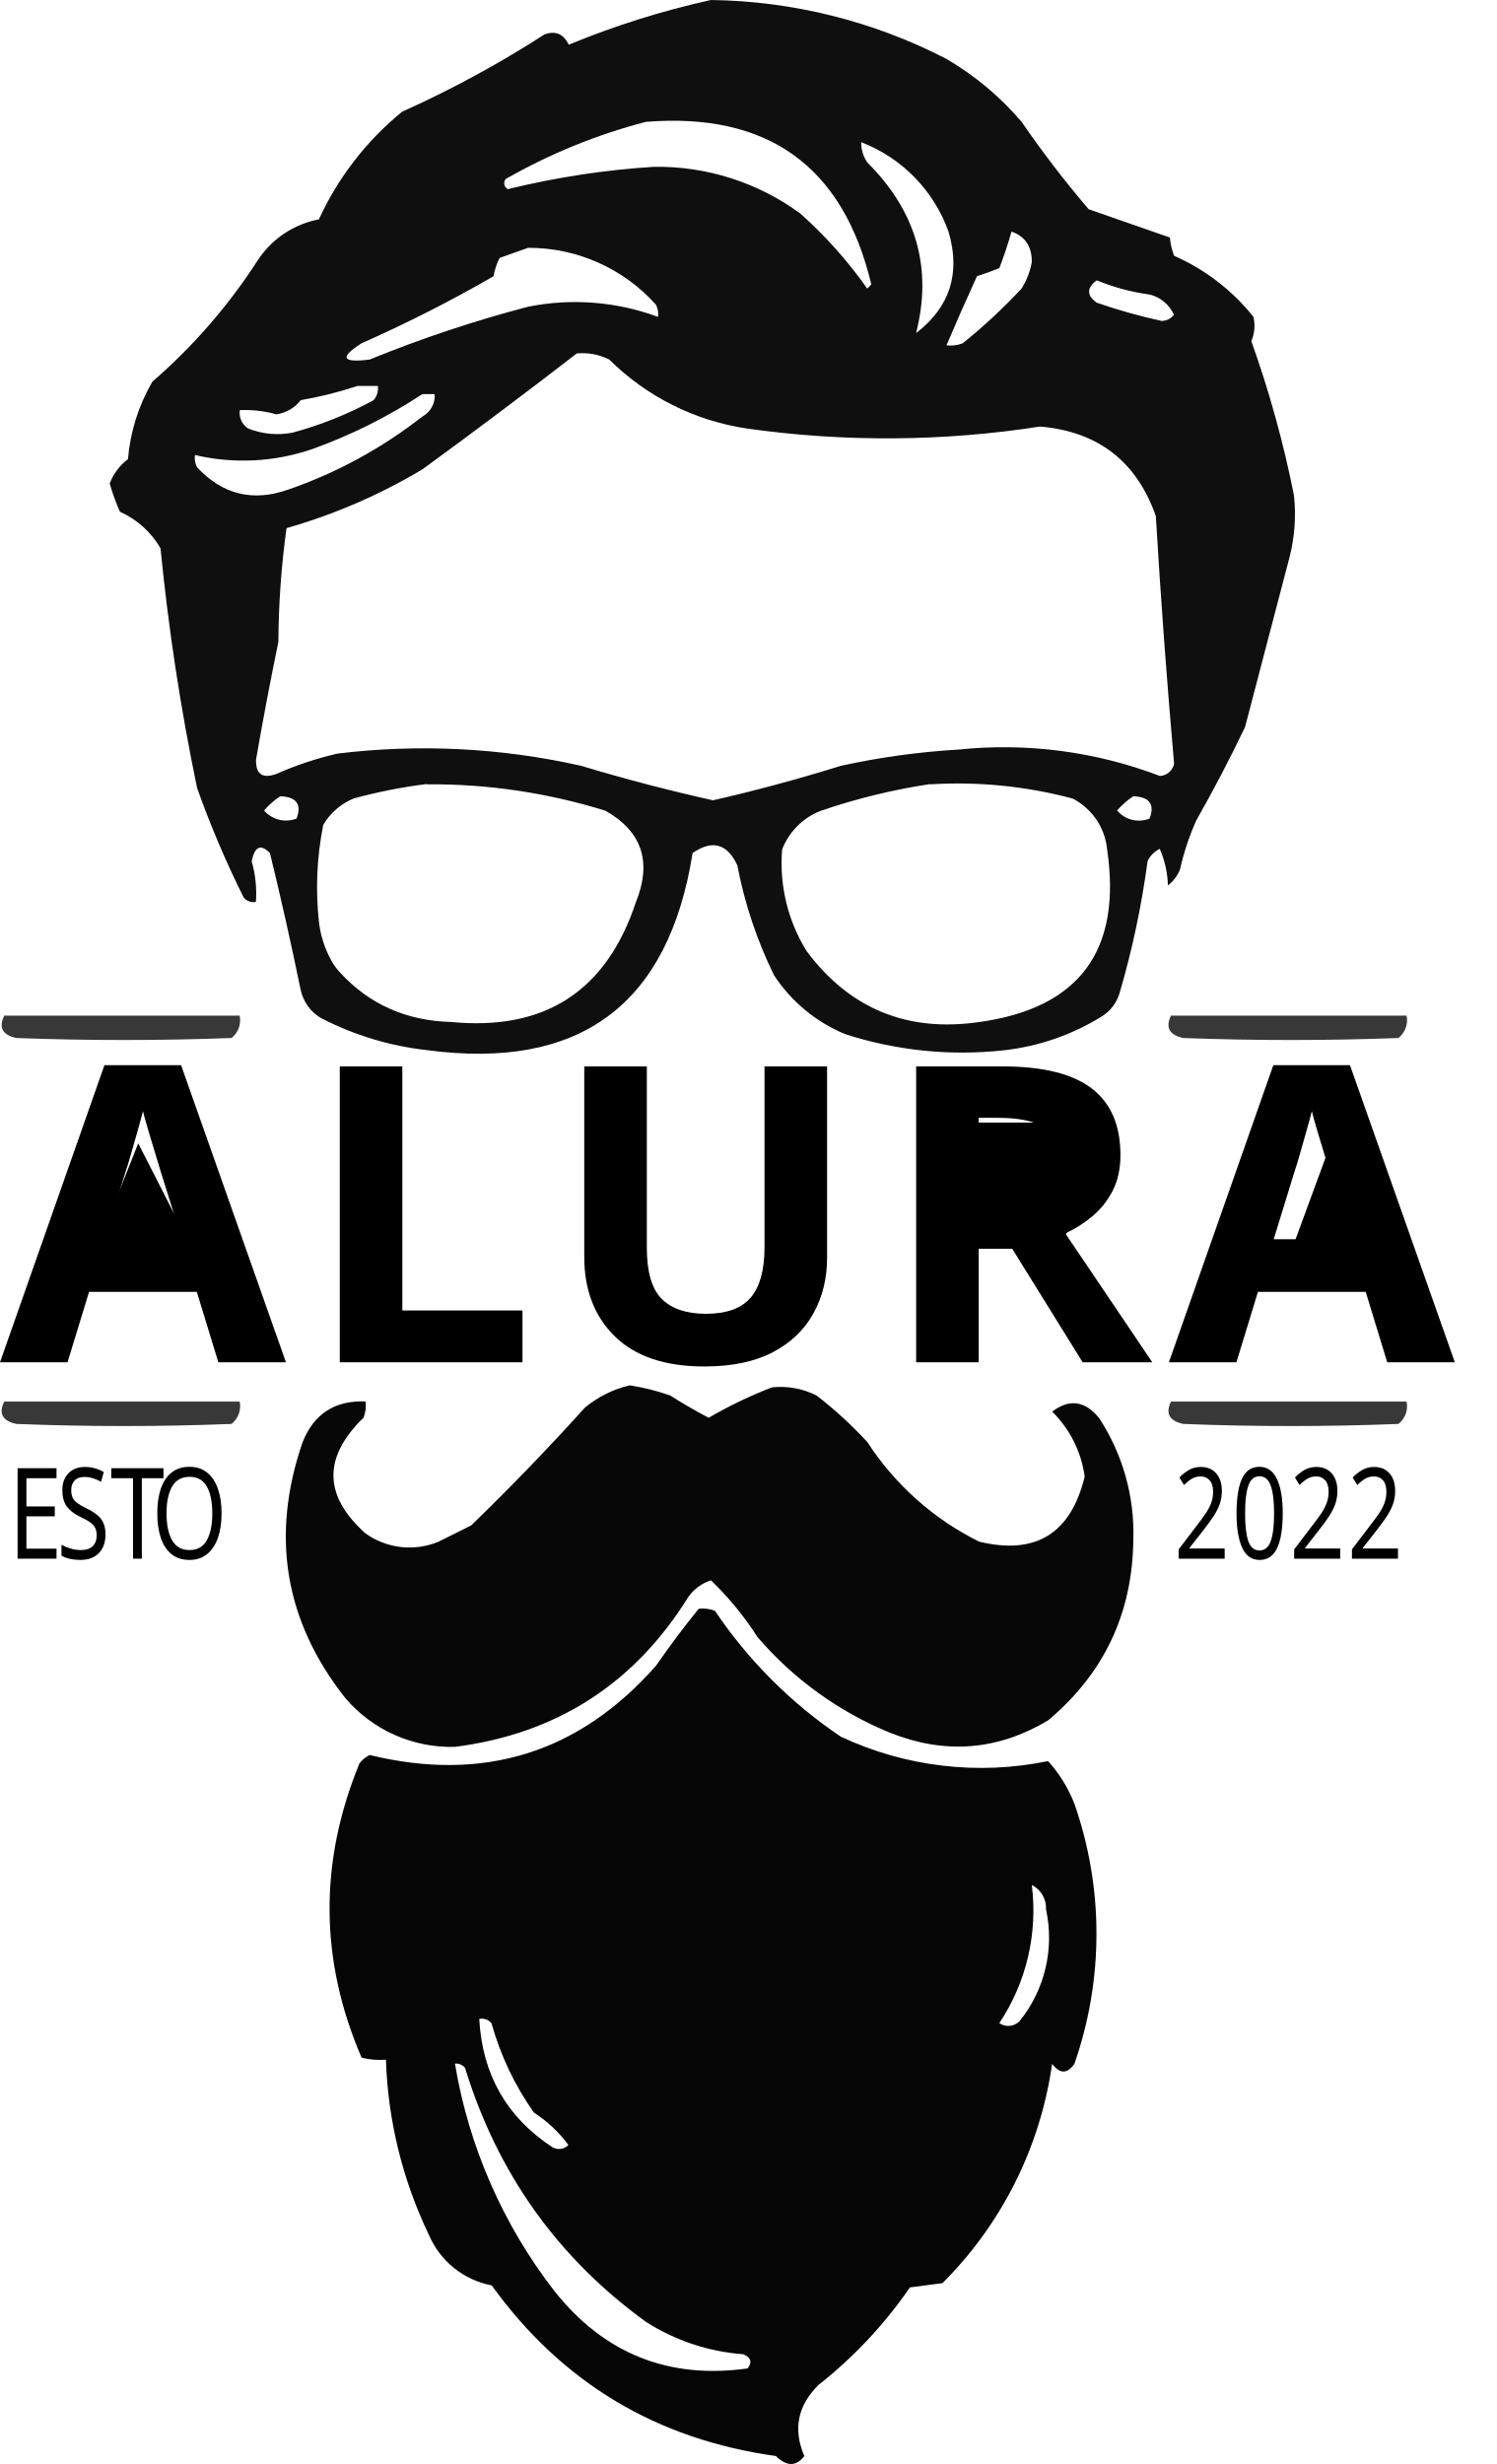
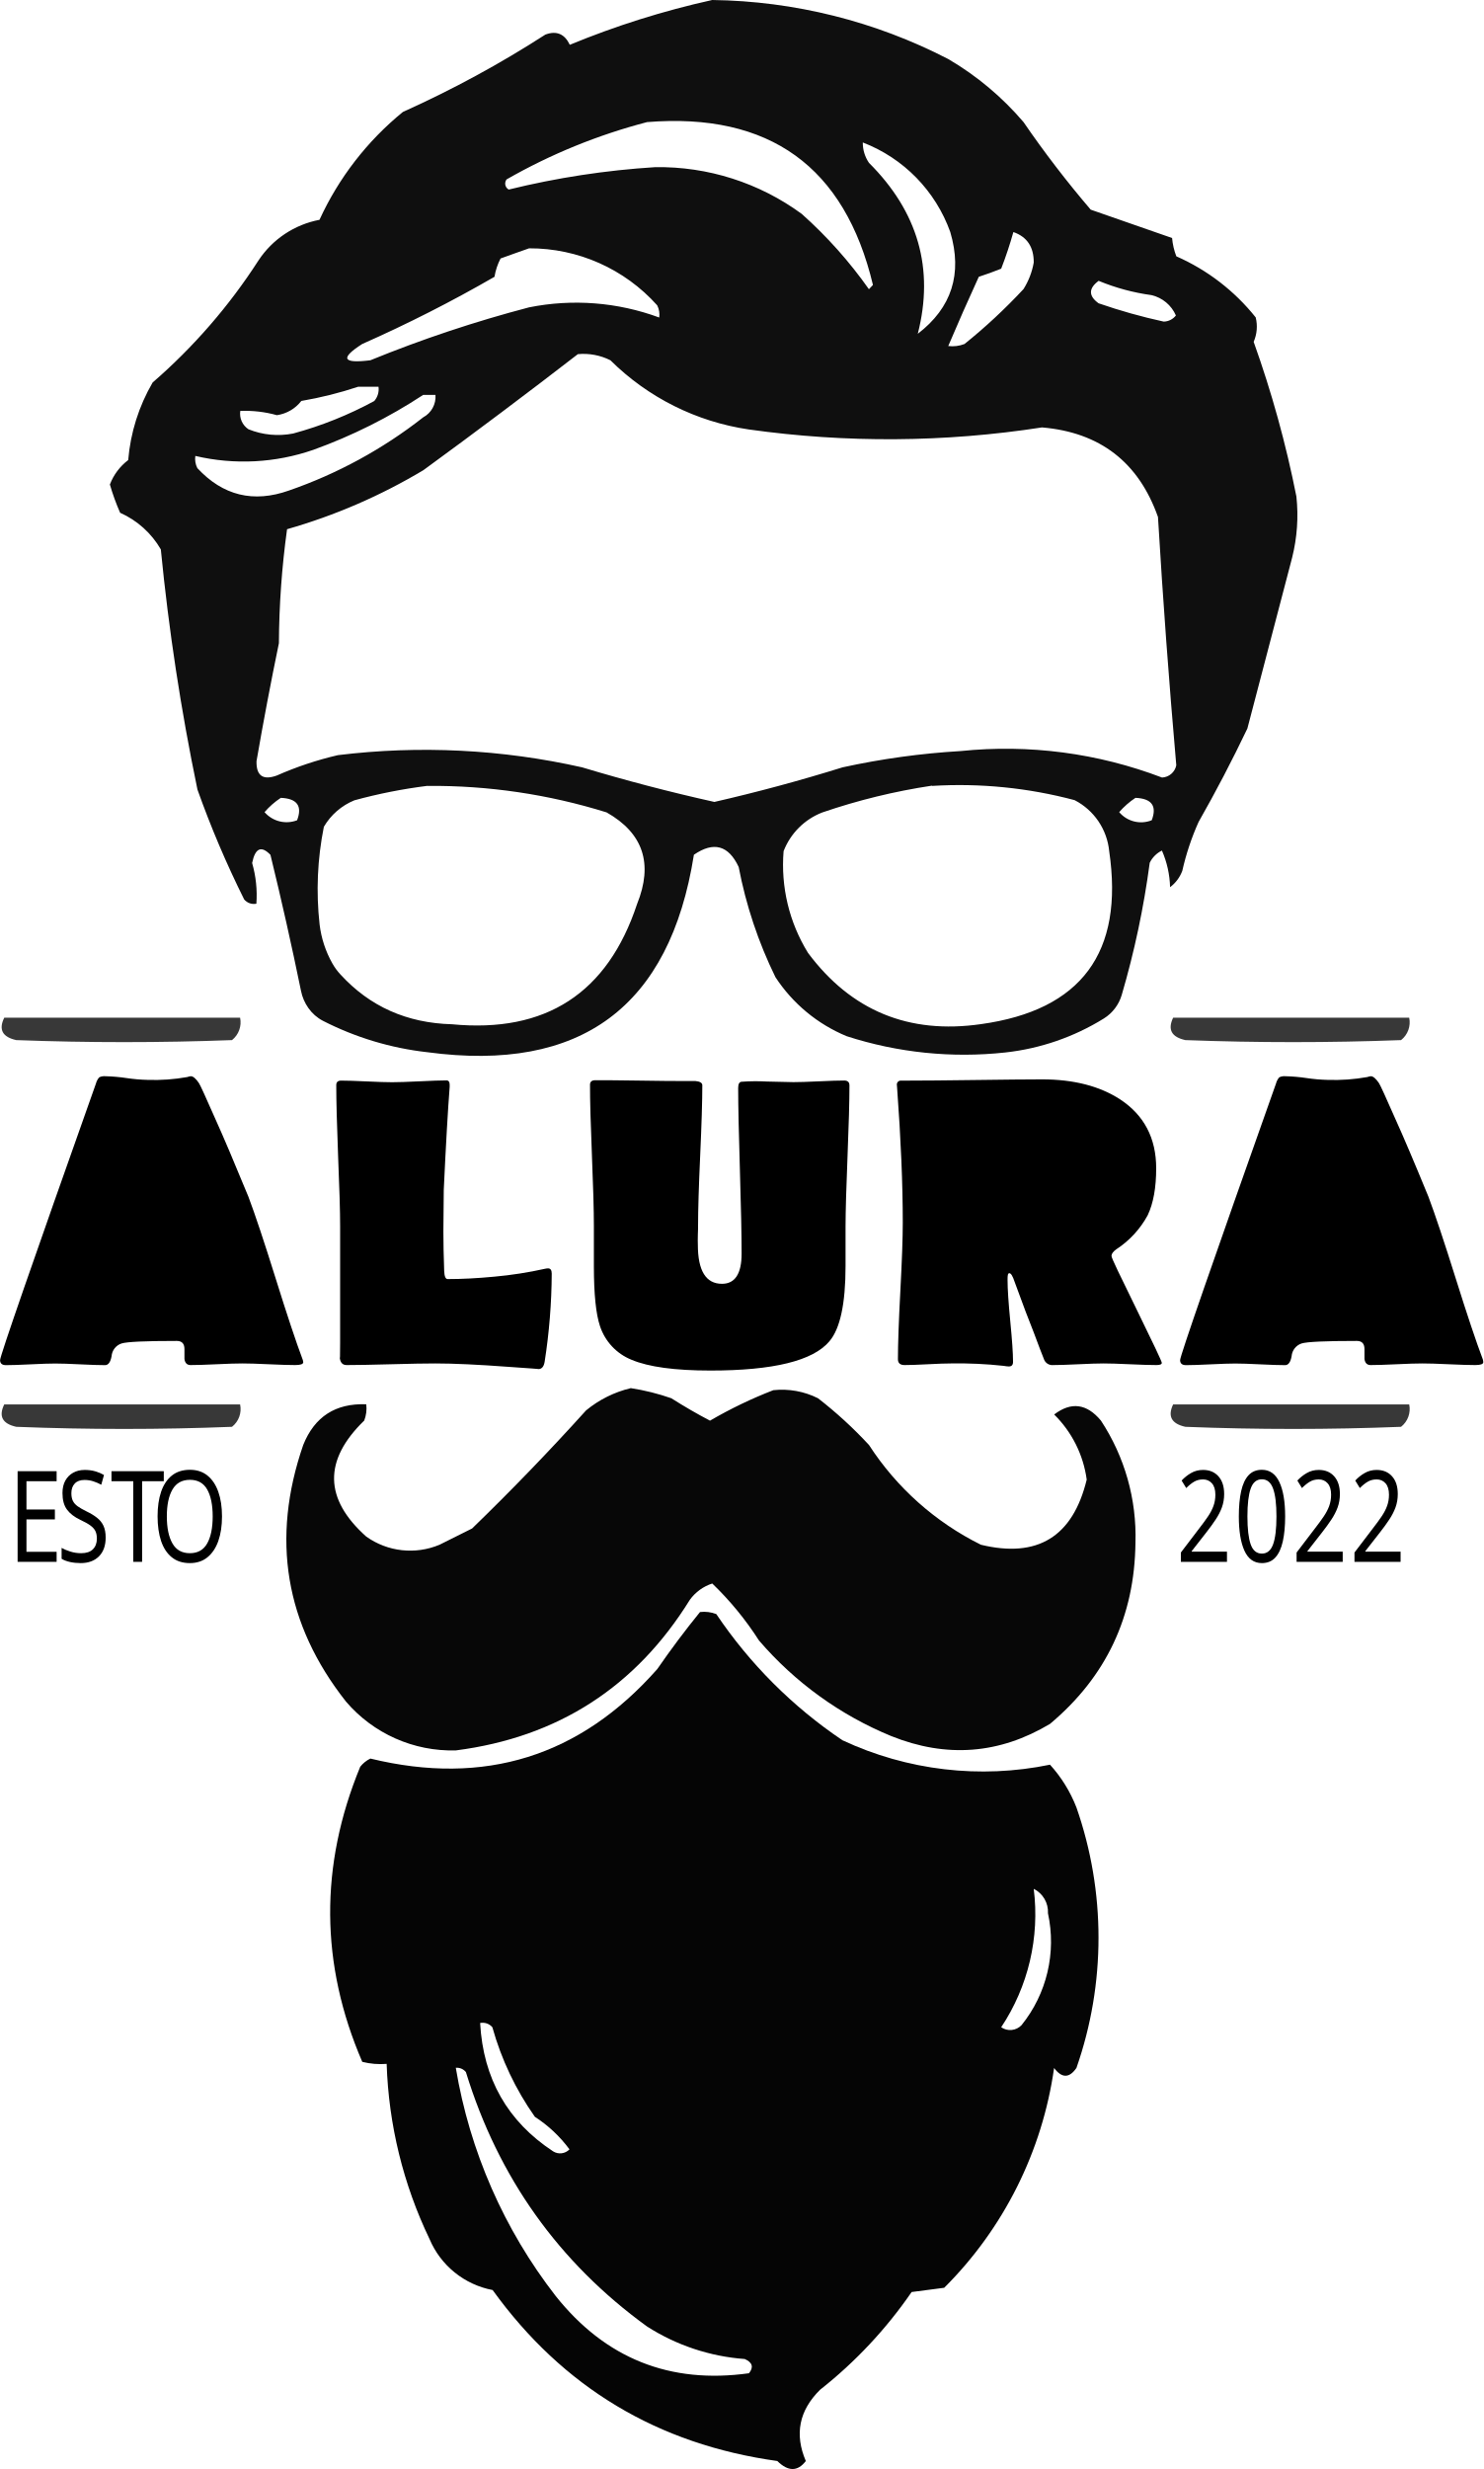
- <svg xmlns="http://www.w3.org/2000/svg" id="Layer_1" data-name="Layer 1" viewBox="0 0 352.856 580.94">
+ <svg xmlns="http://www.w3.org/2000/svg" id="Layer_1" data-name="Layer 1" width="349.09" height="580.94" viewBox="0 0 349.09 580.94">
  <defs>
-     <style>.cls-1,.cls-2,.cls-3,.cls-4,.cls-6{fill-rule:evenodd;}.cls-1,.cls-10,.cls-2,.cls-3,.cls-4,.cls-5,.cls-7,.cls-8,.cls-9{isolation:isolate;}.cls-1{opacity:0.94;}.cls-2{opacity:0.78;}.cls-3{opacity:0.97;}.cls-4{opacity:0.98;}.cls-5{font-size:97.7px;font-family:BerlinSansFB-Bold, Berlin Sans FB;font-weight:700;letter-spacing:0.04em;}.cls-10,.cls-7,.cls-8,.cls-9{font-size:29.88px;font-family:FranklinGothic-DemiCond, Franklin Gothic Demi Cond;font-weight:300;}.cls-7{letter-spacing:0.02em;}.cls-8{letter-spacing:0.02em;}.cls-9{letter-spacing:0.04em;}.cls-10{letter-spacing:0.03em;}</style>
+     <style>.cls-1,.cls-2,.cls-3,.cls-4{fill-rule:evenodd;}.cls-1,.cls-2,.cls-3,.cls-4,.cls-5,.cls-6,.cls-7,.cls-8,.cls-9{isolation:isolate;}.cls-1{opacity:0.94;}.cls-2{opacity:0.78;}.cls-3{opacity:0.97;}.cls-4{opacity:0.98;}.cls-6,.cls-7,.cls-8,.cls-9{font-size:29.88px;font-family:FranklinGothic-DemiCond, Franklin Gothic Demi Cond;font-weight:300;}.cls-6{letter-spacing:0.02em;}.cls-7{letter-spacing:0.02em;}.cls-8{letter-spacing:0.04em;}.cls-9{letter-spacing:0.03em;}</style>
  </defs>
-   <path class="cls-1" d="M167.62,0a124.55,124.55,0,0,1,55.55,13.89,69.23,69.23,0,0,1,17.72,14.84,246.605,246.605,0,0,0,15.81,20.6L275.85,56a15.85,15.85,0,0,0,1,4.31,49.249,49.249,0,0,1,18.68,14.37,8.94,8.94,0,0,1-.48,5.75,254.825,254.825,0,0,1,10.06,36.4,41.091,41.091,0,0,1-1,14.36q-5.26,20.11-10.54,40.23-5.35,11.2-11.49,22a60.409,60.409,0,0,0-3.83,11.5,8.58,8.58,0,0,1-2.87,3.83,23.059,23.059,0,0,0-1.92-8.62,6.24,6.24,0,0,0-2.87,2.87A208.19,208.19,0,0,1,264,234.11a9.78,9.78,0,0,1-4.2,5.53,55.451,55.451,0,0,1-23.19,8,89.691,89.691,0,0,1-37.35-3.83,36.93,36.93,0,0,1-16.76-13.89A102.7,102.7,0,0,1,173.85,204q-3.58-7.67-10.54-2.88-8.51,53.72-62.74,46.46A71.459,71.459,0,0,1,76,240.19a9.62,9.62,0,0,1-3.42-3h0a10.52,10.52,0,0,1-1.74-4.05q-3.3-16.09-7.19-32-3.24-3.36-4.31,1.92a27.409,27.409,0,0,1,1,9.58,3,3,0,0,1-2.87-1,232.647,232.647,0,0,1-11-25.86,533.385,533.385,0,0,1-8.62-56.51,20.87,20.87,0,0,0-9.58-8.62A54.609,54.609,0,0,1,25.86,114a13.059,13.059,0,0,1,4.31-5.75A43.531,43.531,0,0,1,35.92,90a134.001,134.001,0,0,0,24.9-28.7,22.15,22.15,0,0,1,14.37-9.58A70.78,70.78,0,0,1,94.82,26.34a254.294,254.294,0,0,0,33.53-18.2c2.64-1,4.56-.13,5.75,2.4A202.466,202.466,0,0,1,167.62,0ZM152.29,28.73q43.19-3.46,53.16,38.32l-.95,1a103.662,103.662,0,0,0-15.81-17.72,56.88,56.88,0,0,0-34.48-11,195.851,195.851,0,0,0-34.48,5.27,1.6,1.6,0,0,1-.64-2.16c0-.08.1-.16.16-.24A135.001,135.001,0,0,1,152.29,28.73Zm50.77,4.79A35.35,35.35,0,0,1,223.65,54.6Q228,69.33,216,78.54q5.87-22.92-11.49-40.23A8.33,8.33,0,0,1,203.06,33.52ZM238.5,54.6q4.84,1.69,4.79,7.18a17.291,17.291,0,0,1-2.4,6.23A131.745,131.745,0,0,1,227,80.94a8,8,0,0,1-3.83.48q3.44-8.11,7.19-16.29,2.63-.85,5.27-1.91C236.74,60.36,237.69,57.49,238.5,54.6Zm-114,3.83a40.25,40.25,0,0,1,30.17,13.41,4.83,4.83,0,0,1,.48,2.87,56.37,56.37,0,0,0-30.65-2.39A301.362,301.362,0,0,0,87.16,84.77Q77.34,86,85.25,80.94a327.078,327.078,0,0,0,31.13-15.81,14.3,14.3,0,0,1,1.43-4.31c2.33-.82,4.56-1.66,6.71-2.39Zm134.09,7.66a50.311,50.311,0,0,0,12.45,3.35,8.32,8.32,0,0,1,5.75,4.79,3.75,3.75,0,0,1-2.87,1.44,133.61,133.61,0,0,1-15.33-4.31q-3.59-2.6.02-5.27ZM136,83.33a14.08,14.08,0,0,1,7.66,1.44,58.25,58.25,0,0,0,32.57,16.28,235.761,235.761,0,0,0,69-.48q20.46,1.73,27.3,21.07,1.75,29.28,4.31,58.43a3.59,3.59,0,0,1-3.35,2.88,103.26,103.26,0,0,0-47.41-6.23,179.189,179.189,0,0,0-27.78,3.83q-14.94,4.65-30.17,8.14-15.69-3.49-31.13-8.14a168.512,168.512,0,0,0-57.47-2.87,80.803,80.803,0,0,0-14.37,4.79c-3.26,1.18-4.86.07-4.79-3.36q2.41-13.94,5.27-27.77a203.869,203.869,0,0,1,1.92-26.82,134.122,134.122,0,0,0,32.08-13.89Q118.08,97.18,136,83.33ZM84.29,91h4.79a4.22,4.22,0,0,1-1,3.36A88.46,88.46,0,0,1,69,102a18.49,18.49,0,0,1-10.53-1,4.4,4.4,0,0,1-1.92-4.31,27.832,27.832,0,0,1,8.62,1,8.88,8.88,0,0,0,5.75-3.35A90.996,90.996,0,0,0,84.29,91Zm15.32,1.92h2.88a5.5,5.5,0,0,1-2.88,5.27A108.761,108.761,0,0,1,68,115.42q-12.53,4.44-21.55-5.27a4.83,4.83,0,0,1-.48-2.87,50,50,0,0,0,27.78-1.44A123.083,123.083,0,0,0,99.61,92.91Zm1,92a137.839,137.839,0,0,1,42.15,6.23q12.93,7.32,7.18,21.55-10.43,31.49-43.58,28.25-15.9-.42-26.23-11.71a13.997,13.997,0,0,1-1.91-2.61,24.491,24.491,0,0,1-3-9.14,74.541,74.541,0,0,1,1-23,14.8,14.8,0,0,1,7.18-6.23,121.791,121.791,0,0,1,17.17-3.4Zm118.77,0a105.321,105.321,0,0,1,33.53,3.35,15.15,15.15,0,0,1,8.14,12q5.26,35.79-30.17,40.7-25.47,3.68-40.71-16.76a39.36,39.36,0,0,1-5.75-23.94,15.93,15.93,0,0,1,9.1-9.1,147.407,147.407,0,0,1,25.82-6.31ZM66.09,187.73q5.75.24,3.83,5.27a6.86,6.86,0,0,1-7.66-1.91A18.342,18.342,0,0,1,66.09,187.73Zm201.14,0q5.75.24,3.83,5.27a6.75,6.75,0,0,1-7.66-1.91,18.858,18.858,0,0,1,3.83-3.36Z" />
-   <path class="cls-2" d="M1,239.46H56.51a5.33,5.33,0,0,1-1.91,5.27q-25.39.95-50.77,0Q-1.06,243.65,1,239.46Z" />
-   <path class="cls-2" d="M1,330.45H56.51a5.32,5.32,0,0,1-1.91,5.27q-25.39,1-50.77,0Q-1.06,334.64,1,330.45Z" />
+   <path class="cls-1" d="M167.62,0a124.55,124.55,0,0,1,55.55,13.89,69.23,69.23,0,0,1,17.72,14.84,244.48,244.48,0,0,0,15.81,20.6L275.85,56a15.91,15.91,0,0,0,1,4.31,49.25,49.25,0,0,1,18.68,14.37,8.94,8.94,0,0,1-.48,5.75,254.82,254.82,0,0,1,10.06,36.4,41.08,41.08,0,0,1-1,14.36q-5.26,20.12-10.54,40.23-5.35,11.21-11.49,22a60.65,60.65,0,0,0-3.83,11.5,8.58,8.58,0,0,1-2.87,3.83,23.06,23.06,0,0,0-1.92-8.62,6.24,6.24,0,0,0-2.87,2.87A207.89,207.89,0,0,1,264,234.11a9.78,9.78,0,0,1-4.2,5.53,55.51,55.51,0,0,1-23.19,8,89.69,89.69,0,0,1-37.35-3.83,36.87,36.87,0,0,1-16.76-13.89A102.67,102.67,0,0,1,173.85,204q-3.58-7.67-10.54-2.88-8.51,53.72-62.74,46.46A71.35,71.35,0,0,1,76,240.19a9.59,9.59,0,0,1-3.42-3h0a10.52,10.52,0,0,1-1.74-4.05q-3.3-16.09-7.19-32-3.24-3.36-4.31,1.92a27.43,27.43,0,0,1,1,9.58,3,3,0,0,1-2.87-1,233.33,233.33,0,0,1-11-25.86,533.37,533.37,0,0,1-8.62-56.51,20.87,20.87,0,0,0-9.58-8.62A53.83,53.83,0,0,1,25.86,114a13.06,13.06,0,0,1,4.31-5.75A43.5,43.5,0,0,1,35.92,90a134,134,0,0,0,24.9-28.7,22.15,22.15,0,0,1,14.37-9.58A70.78,70.78,0,0,1,94.82,26.34a254.29,254.29,0,0,0,33.53-18.2c2.64-1,4.56-.13,5.75,2.4A202.76,202.76,0,0,1,167.62,0ZM152.29,28.73q43.19-3.46,53.16,38.32l-.95,1a103.61,103.61,0,0,0-15.81-17.72,56.88,56.88,0,0,0-34.48-11,195.85,195.85,0,0,0-34.48,5.27,1.6,1.6,0,0,1-.64-2.16c0-.08.1-.16.16-.24A135.17,135.17,0,0,1,152.29,28.73Zm50.77,4.79A35.35,35.35,0,0,1,223.65,54.6Q228,69.33,216,78.54q5.87-22.92-11.49-40.23A8.34,8.34,0,0,1,203.06,33.52ZM238.5,54.6q4.84,1.69,4.79,7.18a17.29,17.29,0,0,1-2.4,6.23A131.67,131.67,0,0,1,227,80.94a7.94,7.94,0,0,1-3.83.48q3.44-8.11,7.19-16.29c1.75-.57,3.51-1.2,5.27-1.91C236.74,60.36,237.69,57.49,238.5,54.6Zm-114,3.83a40.25,40.25,0,0,1,30.17,13.41,4.83,4.83,0,0,1,.48,2.87,56.37,56.37,0,0,0-30.65-2.39A301.07,301.07,0,0,0,87.16,84.77Q77.34,86,85.25,80.94a327.07,327.07,0,0,0,31.13-15.81,14.3,14.3,0,0,1,1.43-4.31c2.33-.82,4.56-1.66,6.71-2.39Zm134.09,7.66A50.19,50.19,0,0,0,271,69.44a8.32,8.32,0,0,1,5.75,4.79,3.75,3.75,0,0,1-2.87,1.44,133.6,133.6,0,0,1-15.33-4.31q-3.58-2.6,0-5.27ZM136,83.33a14.1,14.1,0,0,1,7.66,1.44,58.25,58.25,0,0,0,32.57,16.28,236,236,0,0,0,69-.48q20.46,1.73,27.3,21.07,1.75,29.28,4.31,58.43a3.59,3.59,0,0,1-3.35,2.88,103.26,103.26,0,0,0-47.41-6.23,179.36,179.36,0,0,0-27.78,3.83q-14.94,4.65-30.17,8.14-15.69-3.49-31.13-8.14a168.51,168.51,0,0,0-57.47-2.87,80.8,80.8,0,0,0-14.37,4.79c-3.26,1.18-4.86.07-4.79-3.36q2.41-13.94,5.27-27.77a204,204,0,0,1,1.92-26.82,134.12,134.12,0,0,0,32.08-13.89Q118.08,97.18,136,83.33ZM84.29,91h4.79a4.24,4.24,0,0,1-1,3.36A88.47,88.47,0,0,1,69,102a18.5,18.5,0,0,1-10.53-1,4.4,4.4,0,0,1-1.92-4.31,27.86,27.86,0,0,1,8.62,1,8.88,8.88,0,0,0,5.75-3.35A90.76,90.76,0,0,0,84.29,91Zm15.32,1.92h2.88a5.5,5.5,0,0,1-2.88,5.27A108.86,108.86,0,0,1,68,115.42q-12.53,4.44-21.55-5.27a4.83,4.83,0,0,1-.48-2.87,50,50,0,0,0,27.78-1.44A123.08,123.08,0,0,0,99.61,92.91Zm1,92a137.8,137.8,0,0,1,42.15,6.23q12.93,7.32,7.18,21.55Q139.52,244.19,106.36,241q-15.9-.42-26.23-11.71a13.56,13.56,0,0,1-1.91-2.61,24.62,24.62,0,0,1-3-9.14,74.61,74.61,0,0,1,1-23,14.8,14.8,0,0,1,7.18-6.23,122.11,122.11,0,0,1,17.17-3.4Zm118.77,0a105.29,105.29,0,0,1,33.53,3.35,15.15,15.15,0,0,1,8.14,12q5.26,35.79-30.17,40.7-25.47,3.67-40.71-16.76a39.36,39.36,0,0,1-5.75-23.94,15.93,15.93,0,0,1,9.1-9.1,147,147,0,0,1,25.82-6.31ZM66.09,187.73q5.75.24,3.83,5.27a6.86,6.86,0,0,1-7.66-1.91A18.34,18.34,0,0,1,66.09,187.73Zm201.14,0q5.75.24,3.83,5.27a6.75,6.75,0,0,1-7.66-1.91,18.86,18.86,0,0,1,3.83-3.36Z" />
+   <path class="cls-2" d="M1,239.46H56.51a5.34,5.34,0,0,1-1.91,5.27q-25.39.95-50.77,0Q-1.06,243.65,1,239.46Z" />
+   <path class="cls-2" d="M1,330.45H56.51a5.3,5.3,0,0,1-1.91,5.27q-25.39,1-50.77,0Q-1.06,334.64,1,330.45Z" />
  <path class="cls-2" d="M276.1,330.45h55.56a5.32,5.32,0,0,1-1.92,5.27q-25.38,1-50.76,0Q274.09,334.64,276.1,330.45Z" />
-   <path class="cls-2" d="M276.1,239.46h55.56a5.33,5.33,0,0,1-1.92,5.27q-25.38.95-50.76,0Q274.09,243.65,276.1,239.46Z" />
-   <path class="cls-3" d="M148.46,326.62A53.489,53.489,0,0,1,158,329q4.53,2.88,9.1,5.27A104.694,104.694,0,0,1,182,327.1a19,19,0,0,1,10.52,1.9,97.65,97.65,0,0,1,12,11,66.64,66.64,0,0,0,26.34,23.47q20,4.85,24.9-15.33a26.53,26.53,0,0,0-7.66-15.32q6-4.58,11,1.43A49.41,49.41,0,0,1,267.23,363q-.28,26-20.11,42.62-17.87,10.69-37.36,2.87A82.191,82.191,0,0,1,178.63,386a73.847,73.847,0,0,0-11-13.41,10.49,10.49,0,0,0-5.27,3.83q-19.09,30.81-55.07,35.44a32.79,32.79,0,0,1-25.87-11.5Q59.93,373.1,71.36,340q4-10,14.84-9.58a7.94,7.94,0,0,1-.48,3.83q-14.43,14,.48,27.3a17.83,17.83,0,0,0,17.24,1.92l7.67-3.83q13.85-13.41,26.82-27.78A26,26,0,0,1,148.46,326.62Z" />
-   <path class="cls-4" d="M164.75,379.3a8.079,8.079,0,0,1,3.83.48,109.509,109.509,0,0,0,29.69,29.69,78.12,78.12,0,0,0,48.85,5.75,32.41,32.41,0,0,1,6.22,10.06,93,93,0,0,1,0,61.3q-2.53,3.65-5.26,0a91,91,0,0,1-25.86,51.72l-7.67,1a105.002,105.002,0,0,1-21.55,23q-7.4,7.32-3.35,16.76-2.88,3.76-6.71,0-42.21-5.87-67-40.23a20.21,20.21,0,0,1-14.85-12A102.909,102.909,0,0,1,91,485.62a17.872,17.872,0,0,1-5.74-.48q-14.86-34.49-.48-69.44a6.86,6.86,0,0,1,2.39-1.92q40.29,9.8,67.53-21.07Q159.48,385.78,164.75,379.3Zm78.54,65.13a6.07,6.07,0,0,1,3.35,5.75,31.32,31.32,0,0,1-6.23,26.34,3.71,3.71,0,0,1-4.78.48,47.94,47.94,0,0,0,7.66-32.57ZM113,476a3,3,0,0,1,2.88,1,68.421,68.421,0,0,0,10,21.07,31.12,31.12,0,0,1,8.15,7.66,3.07,3.07,0,0,1-3.84.48Q114.08,495.62,113,476Zm-5.74,10.54a2.74,2.74,0,0,1,2.39,1q11.43,37.23,42.62,59.86a49.271,49.271,0,0,0,23,7.66q2.73,1.2,1,3.35-27.92,3.89-45.5-18.19a119.559,119.559,0,0,1-23.49-53.64Z" />
-   <text class="cls-5" transform="translate(0 321.19)">ALURA</text>
-   <polygon class="cls-6" points="21.35 297.93 47.7 299.16 32.59 269.57 21.35 297.93" />
-   <polygon class="cls-6" points="226.7 264.68 228.16 289.87 251.15 291.18 256.29 284.36 253.35 264.68 226.7 264.68" />
-   <polygon class="cls-6" points="315.14 265.9 303.64 297.2 303.64 299.16 328.41 300.14 315.14 265.9" />
-   <text class="cls-7" transform="translate(276.8096 367.4902) scale(0.77 1)">2022</text>
-   <text class="cls-8" transform="translate(1.9199 367.4902) scale(0.77 1)">E</text>
-   <text class="cls-9" transform="translate(13.3198 367.4902) scale(0.77 1)">S</text>
-   <text class="cls-10" transform="translate(26.0098 367.4902) scale(0.77 1)">T</text>
-   <text class="cls-7" transform="translate(35.6797 367.4902) scale(0.77 1)">O</text>
+   <path class="cls-2" d="M276.1,239.46h55.56a5.32,5.32,0,0,1-1.92,5.27q-25.38.95-50.76,0Q274.09,243.65,276.1,239.46Z" />
+   <path class="cls-3" d="M148.46,326.62A53.91,53.91,0,0,1,158,329q4.53,2.88,9.1,5.27A104.13,104.13,0,0,1,182,327.1a18.93,18.93,0,0,1,10.52,1.9,98.46,98.46,0,0,1,12,11,66.64,66.64,0,0,0,26.34,23.47q20,4.84,24.9-15.33a26.53,26.53,0,0,0-7.66-15.32q6-4.57,11,1.43A49.43,49.43,0,0,1,267.23,363q-.28,26-20.11,42.62-17.87,10.69-37.36,2.87A82.17,82.17,0,0,1,178.63,386a73.79,73.79,0,0,0-11-13.41,10.49,10.49,0,0,0-5.27,3.83q-19.1,30.81-55.07,35.44a32.79,32.79,0,0,1-25.87-11.5Q59.93,373.11,71.36,340q4-10,14.84-9.58a7.94,7.94,0,0,1-.48,3.83q-14.43,14,.48,27.3a17.83,17.83,0,0,0,17.24,1.92l7.67-3.83q13.85-13.41,26.82-27.78A26,26,0,0,1,148.46,326.62Z" />
+   <path class="cls-4" d="M164.75,379.3a8.06,8.06,0,0,1,3.83.48,109.51,109.51,0,0,0,29.69,29.69,78.12,78.12,0,0,0,48.85,5.75,32.41,32.41,0,0,1,6.22,10.06,93,93,0,0,1,0,61.3q-2.53,3.65-5.26,0a91,91,0,0,1-25.86,51.72l-7.67,1a105.07,105.07,0,0,1-21.55,23q-7.4,7.32-3.35,16.76-2.88,3.77-6.71,0-42.21-5.87-67-40.23a20.21,20.21,0,0,1-14.85-12A102.83,102.83,0,0,1,91,485.62a17.87,17.87,0,0,1-5.74-.48q-14.87-34.49-.48-69.44a6.86,6.86,0,0,1,2.39-1.92q40.29,9.8,67.53-21.07Q159.48,385.78,164.75,379.3Zm78.54,65.13a6.07,6.07,0,0,1,3.35,5.75,31.32,31.32,0,0,1-6.23,26.34,3.71,3.71,0,0,1-4.78.48,48,48,0,0,0,7.66-32.57ZM113,476a3,3,0,0,1,2.88,1,68.51,68.51,0,0,0,10,21.07,31.12,31.12,0,0,1,8.15,7.66,3.07,3.07,0,0,1-3.84.48Q114.08,495.62,113,476Zm-5.74,10.54a2.75,2.75,0,0,1,2.39,1q11.43,37.23,42.62,59.86a49.3,49.3,0,0,0,23,7.66q2.73,1.2,1,3.35-27.92,3.89-45.5-18.19a119.5,119.5,0,0,1-23.49-53.64Z" />
+   <g class="cls-5">
+     <path d="M71.37,320.52c0,.45-.64.67-1.91.67s-3.44-.06-6.2-.19-4.84-.19-6.2-.19-3.41.06-6.11.19-4.74.19-6.11.19c-.82,0-1.3-.48-1.43-1.43v-2.34c0-1.27-.6-1.91-1.81-1.91q-11.12,0-13,.6a3.42,3.42,0,0,0-2.34,3q-.39,2.1-1.53,2.1-2,0-5.87-.19c-2.6-.13-4.56-.19-5.86-.19s-3.21.06-5.8.19-4.52.19-5.8.19c-.92,0-1.38-.4-1.38-1.19q0-1.44,22.56-65.07a3.63,3.63,0,0,1,.77-1.46,2.73,2.73,0,0,1,1.48-.26,40.41,40.41,0,0,1,4.93.43,40.69,40.69,0,0,0,4.94.43,44.19,44.19,0,0,0,9.4-.67,2.89,2.89,0,0,1,.81-.19c.54,0,1.18.54,1.91,1.62q.48.72,3.91,8.54,2.72,6,7.73,18.18,2.39,6.34,6.41,19.22t6.37,19.13A2.27,2.27,0,0,1,71.37,320.52Z" />
+     <path d="M129.85,299.68a138.65,138.65,0,0,1-1.67,20.75c-.19,1.14-.68,1.71-1.48,1.71q.76,0-6.87-.52-10.87-.81-17.36-.81c-2.32,0-5.81.06-10.45.19s-8.13.19-10.45.19q-1.47,0-1.62-1.86c.06.89.1-.22.1-3.34l0-27.43q0-5.21-.48-16.65-.43-11-.43-16.6c0-.7.38-1.05,1.15-1.05q2,0,6,.19t6,.19q2.14,0,6.39-.21t6.39-.22c.51,0,.76.34.76,1l0,.53q-.63,8.06-1.39,24.23-.09,6.21-.09,9.78,0,4,.19,9.35.09,1.86.81,1.86,5.06,0,11-.57a93.09,93.09,0,0,0,11.93-1.86,3.51,3.51,0,0,1,.71-.09C129.56,298.44,129.85,298.85,129.85,299.68Z" />
+     <path d="M199.92,255.4q0,5.53-.45,16.58T199,288.56c0,1.05,0,2.61,0,4.68s0,3.62,0,4.67q0,13.26-3.81,17.7-5.78,6.87-28,6.87-12.54,0-18.55-2.53A12.87,12.87,0,0,1,141.2,312q-1.42-4.25-1.43-14c0-.92,0-2.43,0-4.53v-5q0-5.54-.46-16.63t-.45-16.62q0-1,1.14-1.05c2.36,0,5.91,0,10.67.09s8.3.1,10.66.1c2,0,2.81,0,2.34,0q1.62.15,1.62,1,0,5.49-.5,16.51t-.5,16.5c0,.42,0,1.13-.05,2.15s0,1.8,0,2.34q0,9.21,5.68,9.21,4.62,0,4.62-7.11,0-6.49-.4-19.51T173.73,256q0-1.42.81-1.47a46.57,46.57,0,0,1,6-.05l6.2.14c1.33,0,3.34-.06,6-.19s4.68-.19,6-.19C199.53,254.26,199.92,254.64,199.92,255.4Z" />
+     <path d="M273.43,320.67c0,.35-.43.52-1.28.52q-2.1,0-6.23-.19t-6.18-.19q-2,0-5.94.19t-5.89.19a2.1,2.1,0,0,1-2.14-1.19c-.58-1.43-1.4-3.6-2.48-6.49q-1.59-3.92-4.49-11.88c-.45-1.37-.86-2.05-1.24-2.05s-.43.52-.43,1.57c0,2.17.22,5.41.64,9.74s.65,7.5.65,9.54c0,.73-.32,1.09-1,1.09a7.79,7.79,0,0,1-1.19-.14,98.32,98.32,0,0,0-12.4-.57c-1.21,0-3,.06-5.46.19s-4.26.19-5.47.19c-1.05,0-1.57-.46-1.57-1.38q0-5.34.57-16.06c.38-7.13.57-12.49.57-16.05q0-13.63-1.33-31.68l-.05-.66a.92.92,0,0,1,.91-1.1h1.81q5.21,0,15.69-.14t15.75-.15q11.16,0,18.41,4.73,8.44,5.58,8.45,16.17,0,6.87-2,11.07a22.16,22.16,0,0,1-7.37,8c-.77.54-1.15,1.07-1.15,1.58s2,4.57,5.92,12.59S273.43,320.32,273.43,320.67Z" />
+     <path d="M349.09,320.52c0,.45-.64.67-1.91.67s-3.43-.06-6.2-.19-4.83-.19-6.2-.19-3.4.06-6.11.19-4.74.19-6.1.19c-.83,0-1.31-.48-1.44-1.43v-2.34c0-1.27-.6-1.91-1.81-1.91q-11.11,0-13,.6a3.45,3.45,0,0,0-2.34,3c-.25,1.4-.76,2.1-1.52,2.1q-2,0-5.87-.19t-5.87-.19q-1.9,0-5.8.19c-2.59.13-4.52.19-5.79.19-.93,0-1.39-.4-1.39-1.19q0-1.44,22.57-65.07a3.66,3.66,0,0,1,.76-1.46,2.76,2.76,0,0,1,1.48-.26,40.69,40.69,0,0,1,4.94.43,40.53,40.53,0,0,0,4.94.43,44.14,44.14,0,0,0,9.39-.67,3,3,0,0,1,.81-.19c.54,0,1.18.54,1.91,1.62q.48.72,3.91,8.54,2.73,6,7.73,18.18,2.38,6.34,6.42,19.22T349,319.9A2.56,2.56,0,0,1,349.09,320.52Z" />
+   </g>
+   <text class="cls-6" transform="translate(276.81 367.49) scale(0.77 1)">2022</text>
+   <text class="cls-7" transform="translate(1.92 367.49) scale(0.77 1)">E</text>
+   <text class="cls-8" transform="translate(13.32 367.49) scale(0.77 1)">S</text>
+   <text class="cls-9" transform="translate(26.01 367.49) scale(0.77 1)">T</text>
+   <text class="cls-6" transform="translate(35.68 367.49) scale(0.77 1)">O</text>
</svg>
